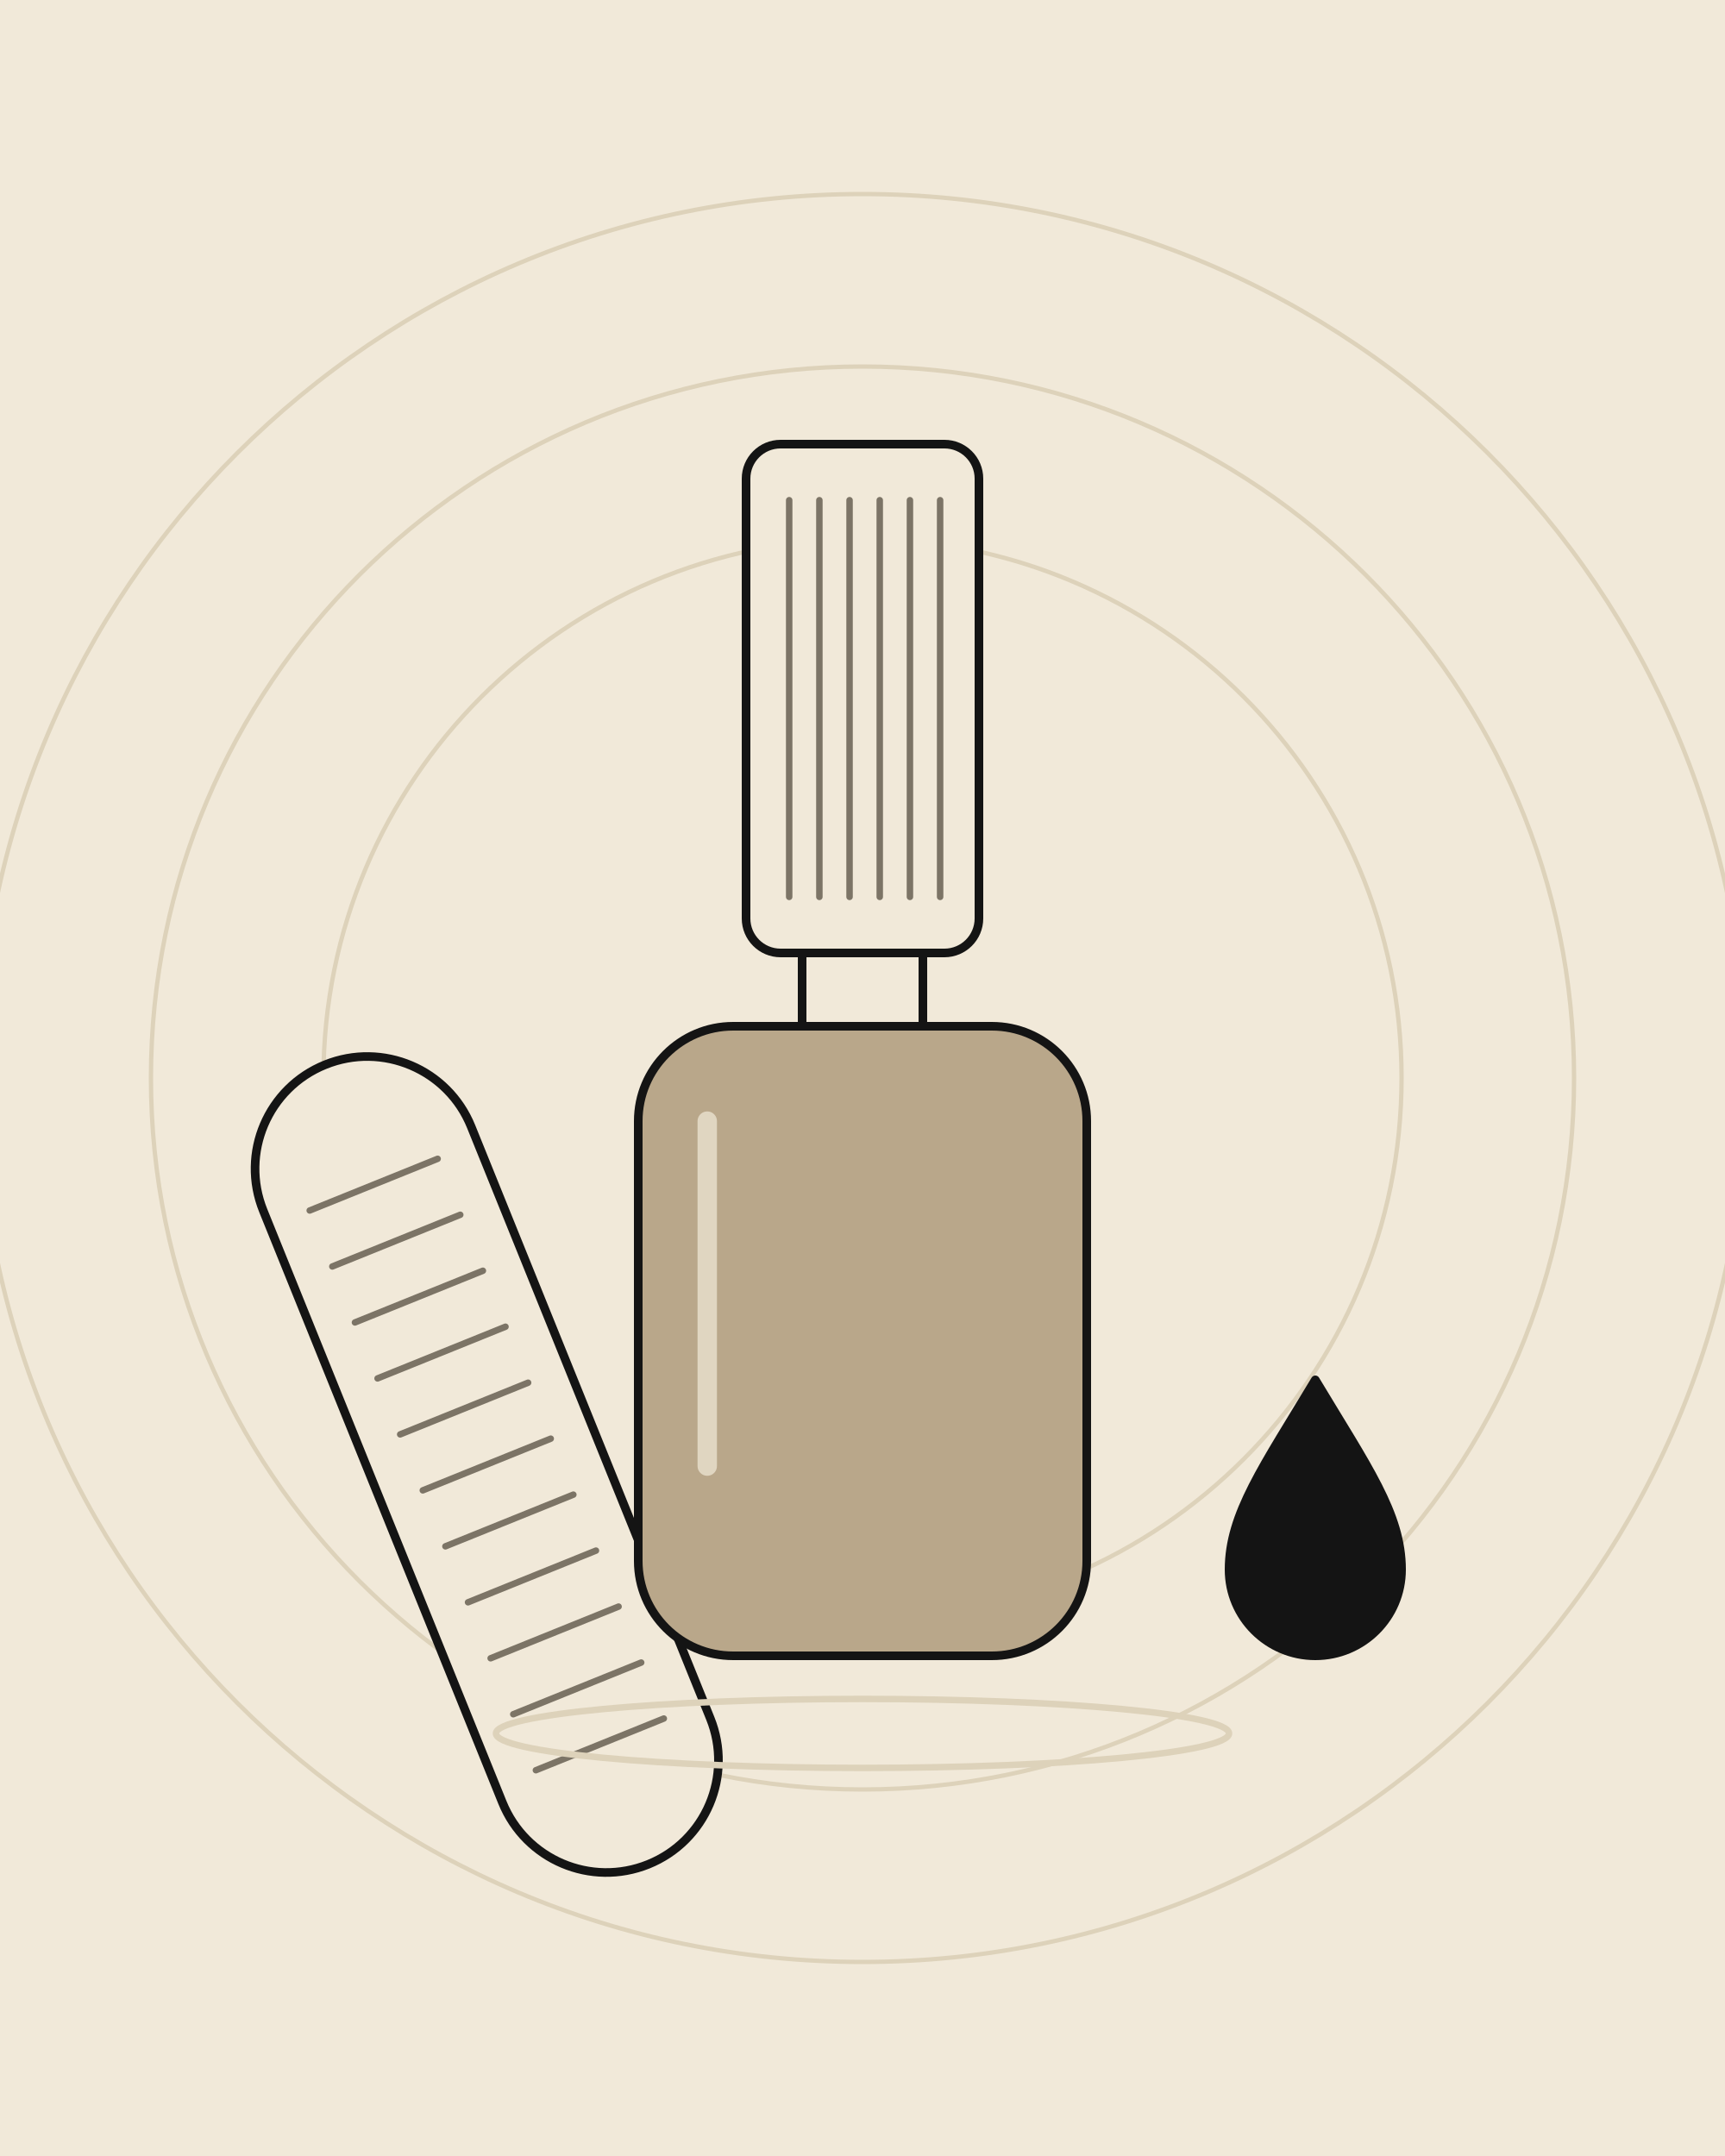
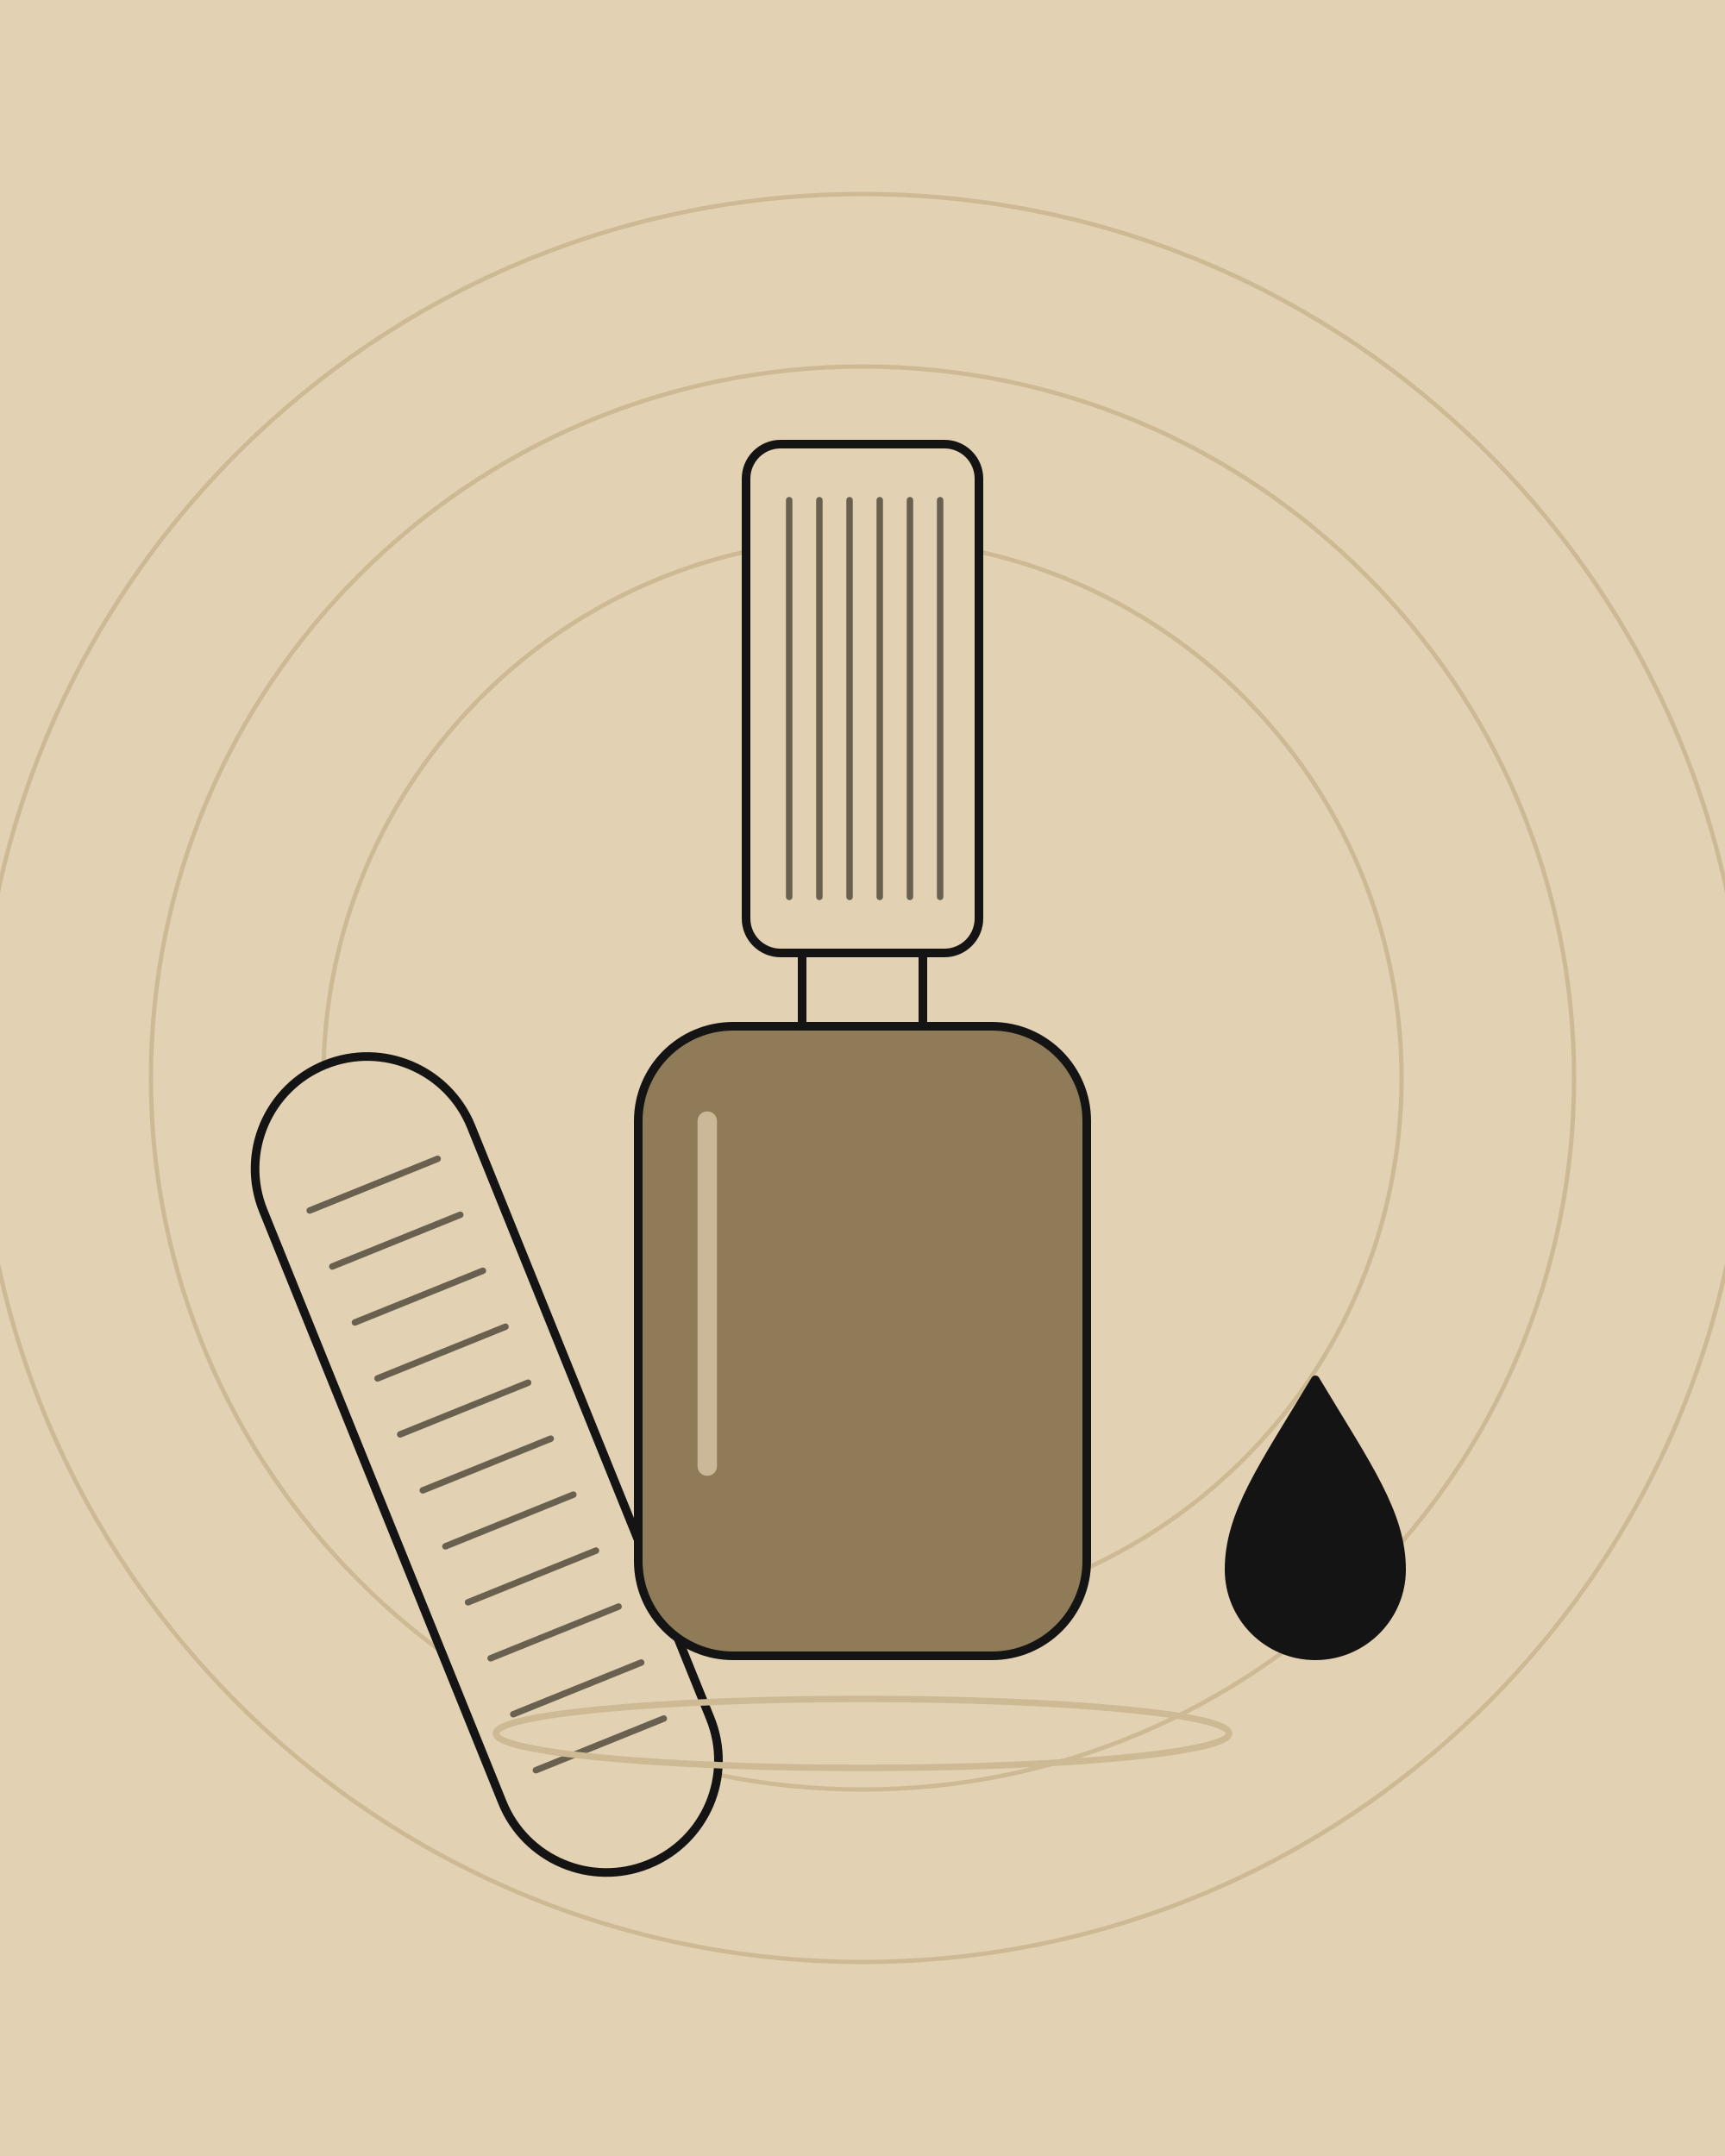
<svg xmlns="http://www.w3.org/2000/svg" viewBox="0 0 800 1000" fill="none" stroke="#141414" stroke-width="4" stroke-linecap="round" stroke-linejoin="round">
-   <rect width="800" height="1000" fill="#f1e9d9" stroke="none" />
-   <g stroke="#ddd2ba" stroke-width="2">
+   <rect width="800" height="1000" fill="#e3d1b3" stroke="none" />
+   <g stroke="#cdb994" stroke-width="2">
    <circle cx="400" cy="500" r="250" />
    <circle cx="400" cy="500" r="330" />
    <circle cx="400" cy="500" r="410" />
  </g>
  <g transform="translate(400 480) scale(1) translate(-400 -500)">
    <g transform="rotate(-22 222 690)">
-       <rect x="170" y="500" width="104" height="400" rx="52" fill="#f1e9d9" />
-       <line x1="190" y1="560" x2="254" y2="560" stroke="#7c7466" stroke-width="3" />
-       <line x1="190" y1="588" x2="254" y2="588" stroke="#7c7466" stroke-width="3" />
-       <line x1="190" y1="616" x2="254" y2="616" stroke="#7c7466" stroke-width="3" />
-       <line x1="190" y1="644" x2="254" y2="644" stroke="#7c7466" stroke-width="3" />
-       <line x1="190" y1="672" x2="254" y2="672" stroke="#7c7466" stroke-width="3" />
-       <line x1="190" y1="700" x2="254" y2="700" stroke="#7c7466" stroke-width="3" />
-       <line x1="190" y1="728" x2="254" y2="728" stroke="#7c7466" stroke-width="3" />
-       <line x1="190" y1="756" x2="254" y2="756" stroke="#7c7466" stroke-width="3" />
-       <line x1="190" y1="784" x2="254" y2="784" stroke="#7c7466" stroke-width="3" />
-       <line x1="190" y1="812" x2="254" y2="812" stroke="#7c7466" stroke-width="3" />
-       <line x1="190" y1="840" x2="254" y2="840" stroke="#7c7466" stroke-width="3" />
+       <rect x="170" y="500" width="104" height="400" rx="52" fill="#e3d1b3" />
+       <line x1="190" y1="560" x2="254" y2="560" stroke="#6a604f" stroke-width="3" />
+       <line x1="190" y1="588" x2="254" y2="588" stroke="#6a604f" stroke-width="3" />
+       <line x1="190" y1="616" x2="254" y2="616" stroke="#6a604f" stroke-width="3" />
+       <line x1="190" y1="644" x2="254" y2="644" stroke="#6a604f" stroke-width="3" />
+       <line x1="190" y1="672" x2="254" y2="672" stroke="#6a604f" stroke-width="3" />
+       <line x1="190" y1="700" x2="254" y2="700" stroke="#6a604f" stroke-width="3" />
+       <line x1="190" y1="728" x2="254" y2="728" stroke="#6a604f" stroke-width="3" />
+       <line x1="190" y1="756" x2="254" y2="756" stroke="#6a604f" stroke-width="3" />
+       <line x1="190" y1="784" x2="254" y2="784" stroke="#6a604f" stroke-width="3" />
+       <line x1="190" y1="812" x2="254" y2="812" stroke="#6a604f" stroke-width="3" />
+       <line x1="190" y1="840" x2="254" y2="840" stroke="#6a604f" stroke-width="3" />
    </g>
-     <rect x="346" y="226" width="108" height="236" rx="16" fill="#f1e9d9" />
-     <line x1="366" y1="252" x2="366" y2="436" stroke="#7c7466" stroke-width="3" />
-     <line x1="380" y1="252" x2="380" y2="436" stroke="#7c7466" stroke-width="3" />
-     <line x1="394" y1="252" x2="394" y2="436" stroke="#7c7466" stroke-width="3" />
-     <line x1="408" y1="252" x2="408" y2="436" stroke="#7c7466" stroke-width="3" />
-     <line x1="422" y1="252" x2="422" y2="436" stroke="#7c7466" stroke-width="3" />
-     <line x1="436" y1="252" x2="436" y2="436" stroke="#7c7466" stroke-width="3" />
-     <rect x="372" y="462" width="56" height="34" fill="#f1e9d9" />
-     <rect x="296" y="496" width="208" height="292" rx="44" fill="#b9a78a" />
-     <path d="M328 540 V700" stroke="#f1e9d9" stroke-width="9" opacity=".7" />
-     <ellipse cx="400" cy="824" rx="170" ry="16" stroke="#ddd2ba" stroke-width="3" />
+     <rect x="346" y="226" width="108" height="236" rx="16" fill="#e3d1b3" />
+     <line x1="366" y1="252" x2="366" y2="436" stroke="#6a604f" stroke-width="3" />
+     <line x1="380" y1="252" x2="380" y2="436" stroke="#6a604f" stroke-width="3" />
+     <line x1="394" y1="252" x2="394" y2="436" stroke="#6a604f" stroke-width="3" />
+     <line x1="408" y1="252" x2="408" y2="436" stroke="#6a604f" stroke-width="3" />
+     <line x1="422" y1="252" x2="422" y2="436" stroke="#6a604f" stroke-width="3" />
+     <line x1="436" y1="252" x2="436" y2="436" stroke="#6a604f" stroke-width="3" />
+     <rect x="372" y="462" width="56" height="34" fill="#e3d1b3" />
+     <rect x="296" y="496" width="208" height="292" rx="44" fill="#8f7b57" />
+     <path d="M328 540 V700" stroke="#e3d1b3" stroke-width="9" opacity=".7" />
+     <ellipse cx="400" cy="824" rx="170" ry="16" stroke="#cdb994" stroke-width="3" />
    <path d="M610 660 C586 700 570 722 570 748 a40 40 0 0 0 80 0 C650 722 634 700 610 660 Z" fill="#141414" />
  </g>
</svg>
